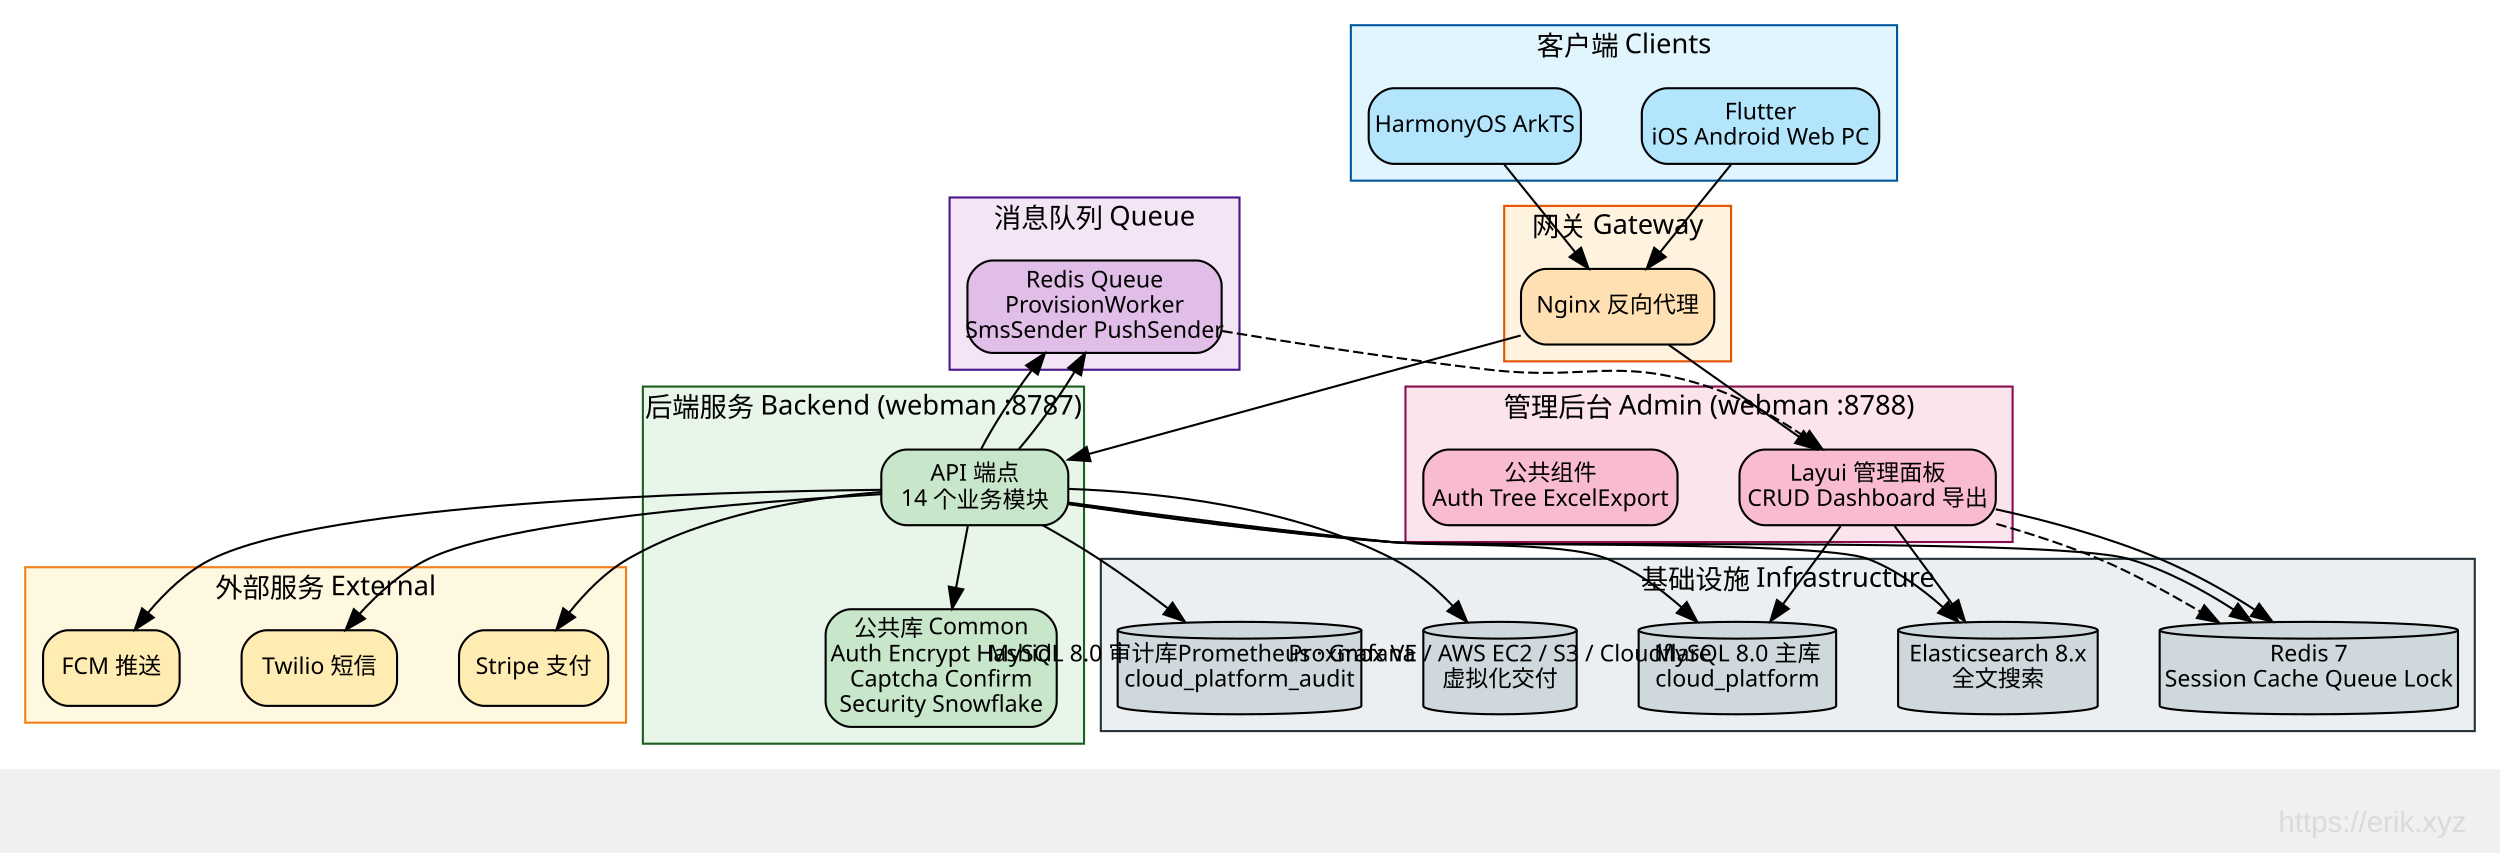
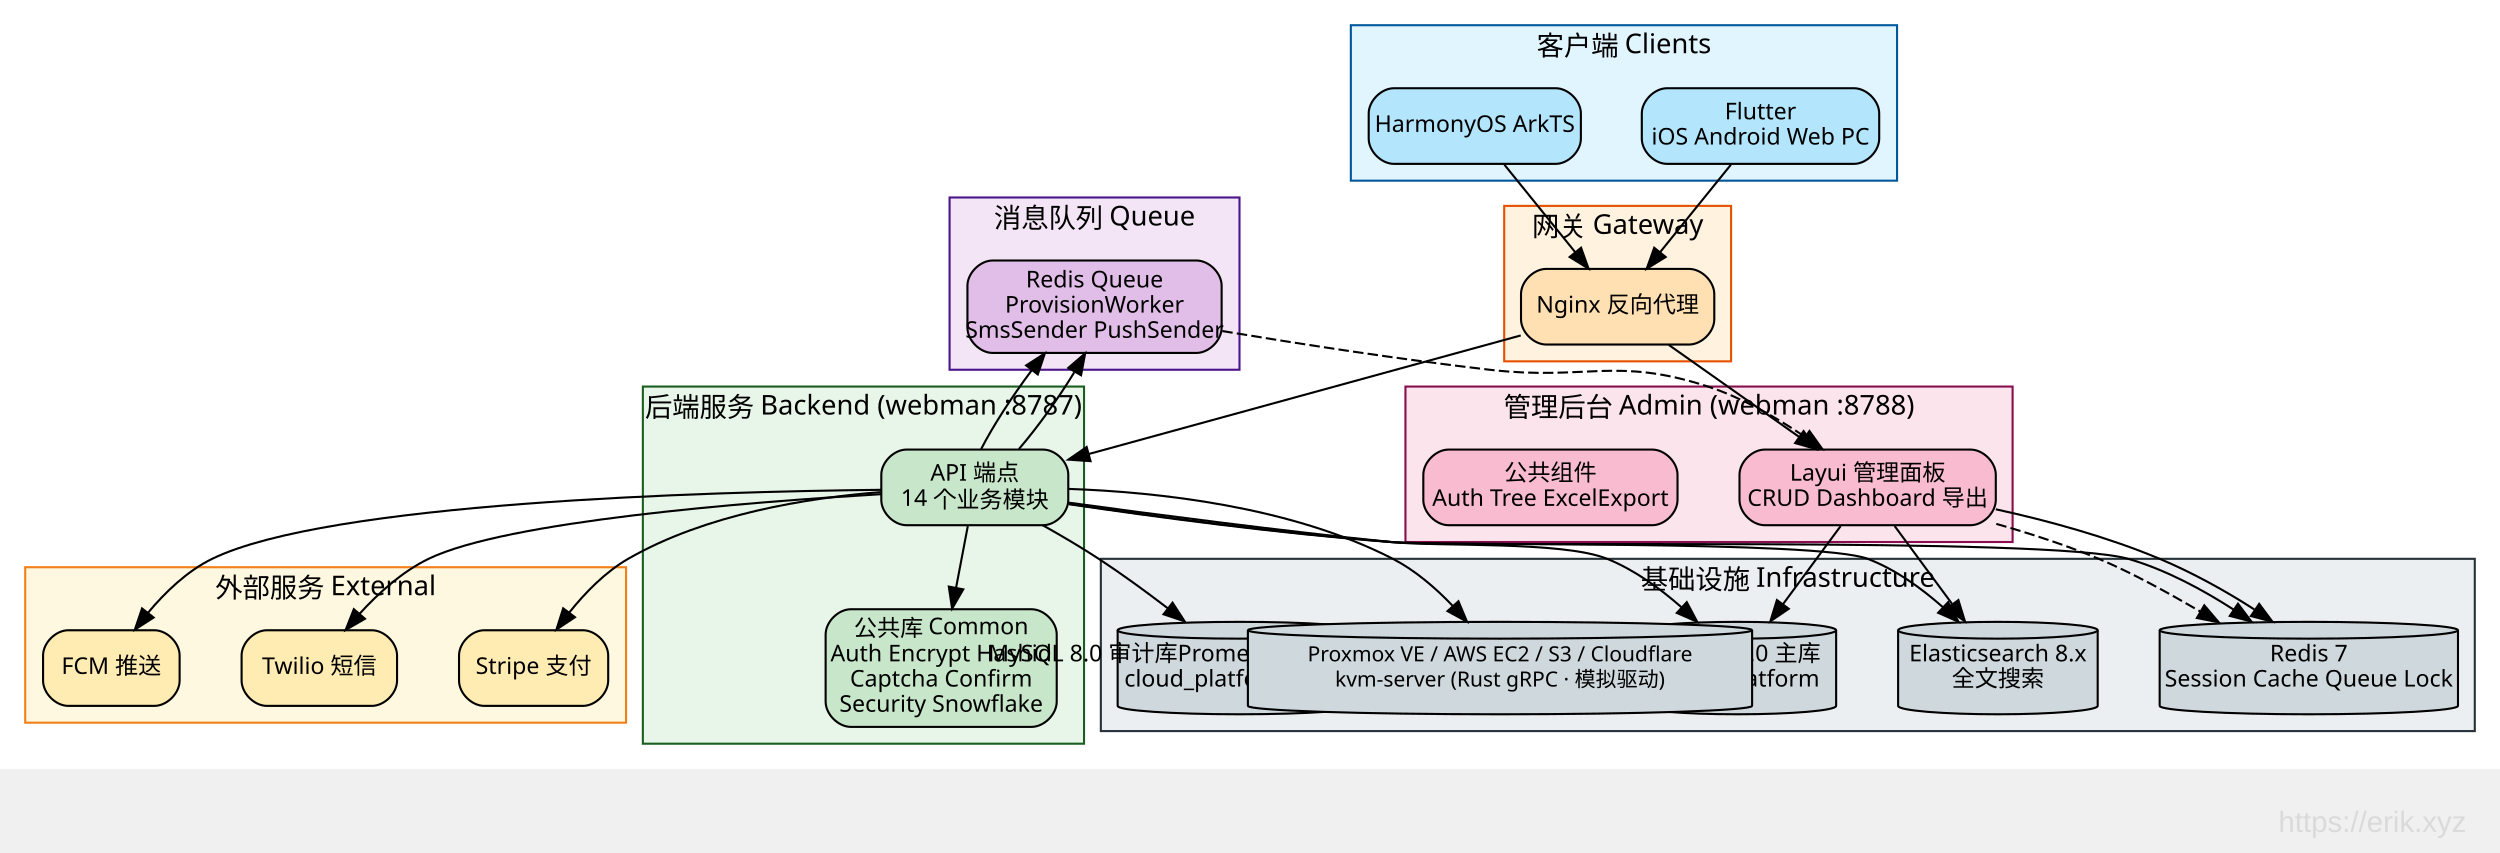
<svg xmlns="http://www.w3.org/2000/svg" width="1190pt" height="406.00pt" viewBox="0.00 0.00 1190.00 406.00">
  <g id="graph0" class="graph" transform="scale(1 1) rotate(0) translate(4 362)">
    <polygon fill="white" stroke="transparent" points="-4,4 -4,-362 1186,-362 1186,4 -4,4" />
    <g id="clust1" class="cluster">
      <polygon fill="#e1f5fe" stroke="#01579b" points="639,-276 639,-350 899,-350 899,-276 639,-276" />
      <text text-anchor="middle" x="769" y="-335.6" font-family="sans-serif" font-size="13.00">客户端 Clients</text>
    </g>
    <g id="clust2" class="cluster">
      <polygon fill="#fff3e0" stroke="#e65100" points="712,-190 712,-264 820,-264 820,-190 712,-190" />
      <text text-anchor="middle" x="766" y="-249.6" font-family="sans-serif" font-size="13.00">网关 Gateway</text>
    </g>
    <g id="clust3" class="cluster">
      <polygon fill="#e8f5e9" stroke="#1b5e20" points="302,-8 302,-178 512,-178 512,-8 302,-8" />
      <text text-anchor="middle" x="407" y="-163.6" font-family="sans-serif" font-size="13.00">后端服务 Backend (webman :8787)</text>
    </g>
    <g id="clust4" class="cluster">
      <polygon fill="#fce4ec" stroke="#880e4f" points="665,-104 665,-178 954,-178 954,-104 665,-104" />
      <text text-anchor="middle" x="809.5" y="-163.6" font-family="sans-serif" font-size="13.00">管理后台 Admin (webman :8788)</text>
    </g>
    <g id="clust5" class="cluster">
      <polygon fill="#f3e5f5" stroke="#4a148c" points="448,-186 448,-268 586,-268 586,-186 448,-186" />
      <text text-anchor="middle" x="517" y="-253.6" font-family="sans-serif" font-size="13.00">消息队列 Queue</text>
    </g>
    <g id="clust6" class="cluster">
      <polygon fill="#eceff1" stroke="#263238" points="520,-14 520,-96 1174,-96 1174,-14 520,-14" />
      <text text-anchor="middle" x="847" y="-81.6" font-family="sans-serif" font-size="13.00">基础设施 Infrastructure</text>
    </g>
    <g id="clust7" class="cluster">
      <polygon fill="#fff8e1" stroke="#f57f17" points="8,-18 8,-92 294,-92 294,-18 8,-18" />
      <text text-anchor="middle" x="151" y="-77.6" font-family="sans-serif" font-size="13.00">外部服务 External</text>
    </g>
    <g id="node1" class="node">
      <path fill="#b3e5fc" stroke="black" d="M878.5,-320C878.5,-320 789.5,-320 789.5,-320 783.5,-320 777.5,-314 777.5,-308 777.5,-308 777.5,-296 777.5,-296 777.5,-290 783.5,-284 789.5,-284 789.5,-284 878.5,-284 878.5,-284 884.5,-284 890.5,-290 890.5,-296 890.5,-296 890.5,-308 890.5,-308 890.5,-314 884.5,-320 878.5,-320" />
      <text text-anchor="middle" x="834" y="-305.2" font-family="sans-serif" font-size="11.00">Flutter</text>
      <text text-anchor="middle" x="834" y="-293.2" font-family="sans-serif" font-size="11.00">iOS Android Web PC</text>
    </g>
    <g id="node3" class="node">
      <path fill="#ffe0b2" stroke="black" d="M800,-234C800,-234 732,-234 732,-234 726,-234 720,-228 720,-222 720,-222 720,-210 720,-210 720,-204 726,-198 732,-198 732,-198 800,-198 800,-198 806,-198 812,-204 812,-210 812,-210 812,-222 812,-222 812,-228 806,-234 800,-234" />
      <text text-anchor="middle" x="766" y="-213.2" font-family="sans-serif" font-size="11.00">Nginx 反向代理</text>
    </g>
    <g id="edge1" class="edge">
      <path fill="none" stroke="black" d="M819.91,-283.6C810.18,-271.58 797.09,-255.41 786.25,-242.02" />
      <polygon fill="black" stroke="black" points="788.85,-239.67 779.84,-234.1 783.41,-244.07 788.85,-239.67" />
    </g>
    <g id="node2" class="node">
      <path fill="#b3e5fc" stroke="black" d="M736.5,-320C736.5,-320 659.5,-320 659.5,-320 653.5,-320 647.5,-314 647.5,-308 647.5,-308 647.5,-296 647.5,-296 647.5,-290 653.5,-284 659.5,-284 659.5,-284 736.5,-284 736.5,-284 742.5,-284 748.5,-290 748.5,-296 748.5,-296 748.5,-308 748.5,-308 748.5,-314 742.5,-320 736.5,-320" />
      <text text-anchor="middle" x="698" y="-299.2" font-family="sans-serif" font-size="11.00">HarmonyOS ArkTS</text>
    </g>
    <g id="edge2" class="edge">
      <path fill="none" stroke="black" d="M712.09,-283.6C721.82,-271.58 734.91,-255.41 745.75,-242.02" />
      <polygon fill="black" stroke="black" points="748.59,-244.07 752.16,-234.1 743.15,-239.67 748.59,-244.07" />
    </g>
    <g id="node4" class="node">
      <path fill="#c8e6c9" stroke="black" d="M492.5,-148C492.5,-148 427.5,-148 427.5,-148 421.5,-148 415.5,-142 415.5,-136 415.5,-136 415.5,-124 415.5,-124 415.5,-118 421.5,-112 427.5,-112 427.5,-112 492.5,-112 492.5,-112 498.5,-112 504.5,-118 504.5,-124 504.5,-124 504.5,-136 504.5,-136 504.5,-142 498.5,-148 492.5,-148" />
      <text text-anchor="middle" x="460" y="-133.2" font-family="sans-serif" font-size="11.00">API 端点</text>
      <text text-anchor="middle" x="460" y="-121.2" font-family="sans-serif" font-size="11.00">14 个业务模块</text>
    </g>
    <g id="edge3" class="edge">
      <path fill="none" stroke="black" d="M719.86,-202.33C664.77,-187.21 572.78,-161.96 514.32,-145.91" />
      <polygon fill="black" stroke="black" points="515.09,-142.49 504.53,-143.22 513.24,-149.24 515.09,-142.49" />
    </g>
    <g id="node6" class="node">
      <path fill="#f8bbd0" stroke="black" d="M934,-148C934,-148 836,-148 836,-148 830,-148 824,-142 824,-136 824,-136 824,-124 824,-124 824,-118 830,-112 836,-112 836,-112 934,-112 934,-112 940,-112 946,-118 946,-124 946,-124 946,-136 946,-136 946,-142 940,-148 934,-148" />
      <text text-anchor="middle" x="885" y="-133.2" font-family="sans-serif" font-size="11.00">Layui 管理面板</text>
      <text text-anchor="middle" x="885" y="-121.2" font-family="sans-serif" font-size="11.00">CRUD Dashboard 导出</text>
    </g>
    <g id="edge4" class="edge">
      <path fill="none" stroke="black" d="M790.37,-197.8C808.26,-185.17 832.75,-167.89 852.33,-154.06" />
      <polygon fill="black" stroke="black" points="854.51,-156.8 860.66,-148.18 850.48,-151.09 854.51,-156.8" />
    </g>
    <g id="node5" class="node">
      <path fill="#c8e6c9" stroke="black" d="M487,-72C487,-72 401,-72 401,-72 395,-72 389,-66 389,-60 389,-60 389,-28 389,-28 389,-22 395,-16 401,-16 401,-16 487,-16 487,-16 493,-16 499,-22 499,-28 499,-28 499,-60 499,-60 499,-66 493,-72 487,-72" />
      <text text-anchor="middle" x="444" y="-59.2" font-family="sans-serif" font-size="11.00">公共库 Common</text>
      <text text-anchor="middle" x="444" y="-47.2" font-family="sans-serif" font-size="11.00">Auth Encrypt Hashid</text>
      <text text-anchor="middle" x="444" y="-35.2" font-family="sans-serif" font-size="11.00">Captcha Confirm</text>
      <text text-anchor="middle" x="444" y="-23.2" font-family="sans-serif" font-size="11.00">Security Snowflake</text>
    </g>
    <g id="edge5" class="edge">
      <path fill="none" stroke="black" d="M456.68,-111.6C455.06,-103.09 453.05,-92.51 451.1,-82.3" />
      <polygon fill="black" stroke="black" points="454.51,-81.47 449.2,-72.31 447.63,-82.78 454.51,-81.47" />
    </g>
    <g id="node8" class="node">
      <path fill="#e1bee7" stroke="black" d="M565.5,-238C565.5,-238 468.5,-238 468.5,-238 462.5,-238 456.5,-232 456.5,-226 456.5,-226 456.5,-206 456.5,-206 456.5,-200 462.5,-194 468.5,-194 468.5,-194 565.5,-194 565.5,-194 571.5,-194 577.5,-200 577.5,-206 577.5,-206 577.5,-226 577.5,-226 577.5,-232 571.5,-238 565.5,-238" />
      <text text-anchor="middle" x="517" y="-225.2" font-family="sans-serif" font-size="11.00">Redis Queue</text>
      <text text-anchor="middle" x="517" y="-213.2" font-family="sans-serif" font-size="11.00">ProvisionWorker</text>
      <text text-anchor="middle" x="517" y="-201.2" font-family="sans-serif" font-size="11.00">SmsSender PushSender</text>
    </g>
    <g id="edge6" class="edge">
      <path fill="none" stroke="black" d="M480.98,-148.23C490.02,-158.75 499.86,-172.49 507.34,-184.77" />
      <polygon fill="black" stroke="black" points="504.51,-186.88 512.54,-193.8 510.58,-183.39 504.51,-186.88" />
    </g>
    <g id="node9" class="node">
      <path fill="#cfd8dc" stroke="black" d="M870,-62C870,-64.21 848.93,-66 823,-66 797.07,-66 776,-64.21 776,-62 776,-62 776,-26 776,-26 776,-23.79 797.07,-22 823,-22 848.93,-22 870,-23.79 870,-26 870,-26 870,-62 870,-62" />
      <path fill="none" stroke="black" d="M870,-62C870,-59.79 848.93,-58 823,-58 797.07,-58 776,-59.79 776,-62" />
      <text text-anchor="middle" x="823" y="-47.2" font-family="sans-serif" font-size="11.00">MySQL 8.0 主库</text>
      <text text-anchor="middle" x="823" y="-35.2" font-family="sans-serif" font-size="11.00">cloud_platform</text>
    </g>
    <g id="edge10" class="edge">
      <path fill="none" stroke="black" d="M504.75,-122.73C544.84,-117.25 605.26,-109.37 658,-104 680.84,-101.67 739.7,-104.58 761,-96 773.98,-90.77 786.32,-81.8 796.52,-72.82" />
      <polygon fill="black" stroke="black" points="798.91,-75.38 803.88,-66.02 794.16,-70.24 798.91,-75.38" />
    </g>
    <g id="node10" class="node">
      <path fill="#cfd8dc" stroke="black" d="M644,-62C644,-64.21 618,-66 586,-66 554,-66 528,-64.21 528,-62 528,-62 528,-26 528,-26 528,-23.79 554,-22 586,-22 618,-22 644,-23.79 644,-26 644,-26 644,-62 644,-62" />
      <path fill="none" stroke="black" d="M644,-62C644,-59.79 618,-58 586,-58 554,-58 528,-59.79 528,-62" />
      <text text-anchor="middle" x="586" y="-47.2" font-family="sans-serif" font-size="11.00">MySQL 8.0 审计库
Prometheus · Grafana 可观测</text>
      <text text-anchor="middle" x="586" y="-35.2" font-family="sans-serif" font-size="11.00">cloud_platform_audit</text>
    </g>
    <g id="edge11" class="edge">
      <path fill="none" stroke="black" d="M492.33,-111.99C501.13,-107.07 510.56,-101.53 519,-96 530,-88.79 541.54,-80.35 551.88,-72.44" />
      <polygon fill="black" stroke="black" points="554.13,-75.12 559.89,-66.23 549.84,-69.59 554.13,-75.12" />
    </g>
    <g id="node11" class="node">
      <path fill="#cfd8dc" stroke="black" d="M1166,-62C1166,-64.21 1134.18,-66 1095,-66 1055.82,-66 1024,-64.21 1024,-62 1024,-62 1024,-26 1024,-26 1024,-23.79 1055.82,-22 1095,-22 1134.18,-22 1166,-23.79 1166,-26 1166,-26 1166,-62 1166,-62" />
      <path fill="none" stroke="black" d="M1166,-62C1166,-59.79 1134.18,-58 1095,-58 1055.82,-58 1024,-59.79 1024,-62" />
      <text text-anchor="middle" x="1095" y="-47.2" font-family="sans-serif" font-size="11.00">Redis 7</text>
      <text text-anchor="middle" x="1095" y="-35.2" font-family="sans-serif" font-size="11.00">Session Cache Queue Lock</text>
    </g>
    <g id="edge12" class="edge">
      <path fill="none" stroke="black" d="M504.69,-122.02C544.74,-116.09 605.13,-107.93 658,-104 696.9,-101.11 971.5,-106.74 1009,-96 1026.72,-90.92 1044.53,-81.29 1059.31,-71.75" />
      <polygon fill="black" stroke="black" points="1061.27,-74.64 1067.64,-66.17 1057.38,-68.82 1061.27,-74.64" />
    </g>
    <g id="node12" class="node">
      <path fill="#cfd8dc" stroke="black" d="M994.5,-62C994.5,-64.21 973.21,-66 947,-66 920.79,-66 899.5,-64.21 899.5,-62 899.5,-62 899.5,-26 899.5,-26 899.5,-23.79 920.79,-22 947,-22 973.21,-22 994.5,-23.79 994.5,-26 994.5,-26 994.5,-62 994.5,-62" />
      <path fill="none" stroke="black" d="M994.5,-62C994.5,-59.79 973.21,-58 947,-58 920.79,-58 899.5,-59.79 899.5,-62" />
      <text text-anchor="middle" x="947" y="-47.2" font-family="sans-serif" font-size="11.00">Elasticsearch 8.x</text>
      <text text-anchor="middle" x="947" y="-35.2" font-family="sans-serif" font-size="11.00">全文搜索</text>
    </g>
    <g id="edge13" class="edge">
      <path fill="none" stroke="black" d="M504.7,-122.18C544.76,-116.36 605.16,-108.26 658,-104 683.16,-101.97 861.4,-104.93 885,-96 898.19,-91.01 910.64,-81.99 920.88,-72.91" />
      <polygon fill="black" stroke="black" points="923.33,-75.41 928.25,-66.03 918.55,-70.3 923.33,-75.41" />
    </g>
    <g id="node13" class="node">
-       <path fill="#cfd8dc" stroke="black" d="M746.5,-62C746.5,-64.21 730.14,-66 710,-66 689.86,-66 673.5,-64.21 673.5,-62 673.5,-62 673.5,-26 673.5,-26 673.5,-23.79 689.86,-22 710,-22 730.14,-22 746.5,-23.79 746.5,-26 746.5,-26 746.5,-62 746.5,-62" />
-       <path fill="none" stroke="black" d="M746.5,-62C746.5,-59.79 730.14,-58 710,-58 689.86,-58 673.5,-59.79 673.5,-62" />
-       <text text-anchor="middle" x="710" y="-47.2" font-family="sans-serif" font-size="11.00">Proxmox VE / AWS EC2 / S3 / Cloudflare</text>
-       <text text-anchor="middle" x="710" y="-35.2" font-family="sans-serif" font-size="11.00">虚拟化交付</text>
+       <path fill="#cfd8dc" stroke="black" d="M830,-62C830,-64.21 776.14,-66 710,-66 643.86,-66 590,-64.21 590,-62 590,-62 590,-26 590,-26 590,-23.79 643.86,-22 710,-22 776.14,-22 830,-23.79 830,-26 830,-26 830,-62 830,-62" />
+       <path fill="none" stroke="black" d="M830,-62C830,-59.79 776.14,-58 710,-58 643.86,-58 590,-59.79 590,-62" />
+       <text text-anchor="middle" x="710" y="-47.2" font-family="sans-serif" font-size="10.00">Proxmox VE / AWS EC2 / S3 / Cloudflare</text>
+       <text text-anchor="middle" x="710" y="-35.2" font-family="sans-serif" font-size="10.00">kvm-server (Rust gRPC · 模拟驱动)</text>
    </g>
    <g id="edge14" class="edge">
      <path fill="none" stroke="black" d="M504.73,-129.28C546.74,-127.81 610.26,-121.06 659,-96 669.57,-90.56 679.32,-82.15 687.39,-73.71" />
      <polygon fill="black" stroke="black" points="690.22,-75.8 694.32,-66.03 685.02,-71.11 690.22,-75.8" />
    </g>
    <g id="node14" class="node">
      <path fill="#ffecb3" stroke="black" d="M273.5,-62C273.5,-62 226.5,-62 226.5,-62 220.5,-62 214.5,-56 214.5,-50 214.5,-50 214.5,-38 214.5,-38 214.5,-32 220.5,-26 226.5,-26 226.5,-26 273.5,-26 273.5,-26 279.5,-26 285.5,-32 285.5,-38 285.5,-38 285.5,-50 285.5,-50 285.5,-56 279.5,-62 273.5,-62" />
      <text text-anchor="middle" x="250" y="-41.2" font-family="sans-serif" font-size="11.00">Stripe 支付</text>
    </g>
    <g id="edge15" class="edge">
      <path fill="none" stroke="black" d="M415.26,-127.75C380.43,-125.03 331.96,-117.29 295,-96 284.08,-89.71 274.44,-79.8 266.92,-70.38" />
      <polygon fill="black" stroke="black" points="269.67,-68.22 260.87,-62.33 264.08,-72.43 269.67,-68.22" />
    </g>
    <g id="node15" class="node">
      <path fill="#ffecb3" stroke="black" d="M173,-62C173,-62 123,-62 123,-62 117,-62 111,-56 111,-50 111,-50 111,-38 111,-38 111,-32 117,-26 123,-26 123,-26 173,-26 173,-26 179,-26 185,-32 185,-38 185,-38 185,-50 185,-50 185,-56 179,-62 173,-62" />
      <text text-anchor="middle" x="148" y="-41.2" font-family="sans-serif" font-size="11.00">Twilio 短信</text>
    </g>
    <g id="edge16" class="edge">
      <path fill="none" stroke="black" d="M415.41,-126.77C351.37,-122.99 237.01,-113.92 200,-96 187.43,-89.91 176.02,-79.58 167.12,-69.8" />
      <polygon fill="black" stroke="black" points="169.72,-67.46 160.54,-62.17 164.42,-72.03 169.72,-67.46" />
    </g>
    <g id="node16" class="node">
      <path fill="#ffecb3" stroke="black" d="M69.5,-62C69.5,-62 28.5,-62 28.5,-62 22.5,-62 16.5,-56 16.5,-50 16.5,-50 16.5,-38 16.5,-38 16.5,-32 22.5,-26 28.5,-26 28.5,-26 69.5,-26 69.5,-26 75.5,-26 81.5,-32 81.5,-38 81.5,-38 81.5,-50 81.5,-50 81.5,-56 75.5,-62 69.5,-62" />
      <text text-anchor="middle" x="49" y="-41.2" font-family="sans-serif" font-size="11.00">FCM 推送</text>
    </g>
    <g id="edge17" class="edge">
      <path fill="none" stroke="black" d="M415.5,-128.85C331.27,-127.94 152.04,-122.81 97,-96 85.04,-90.18 74.54,-80.02 66.43,-70.3" />
      <polygon fill="black" stroke="black" points="69.13,-68.06 60.21,-62.33 63.61,-72.37 69.13,-68.06" />
    </g>
    <g id="edge18" class="edge">
      <path fill="none" stroke="black" d="M872.15,-111.6C864.26,-100.9 853.93,-86.91 844.79,-74.52" />
      <polygon fill="black" stroke="black" points="847.44,-72.22 838.69,-66.26 841.81,-76.38 847.44,-72.22" />
    </g>
    <g id="edge9" class="edge">
      <path fill="none" stroke="black" stroke-dasharray="5,2" d="M946.24,-112.63C962.35,-108.06 979.49,-102.51 995,-96 1011.19,-89.2 1028.01,-79.81 1043.3,-70.94" />
      <polygon fill="black" stroke="black" points="1045.24,-73.87 1052.11,-65.8 1041.71,-67.82 1045.24,-73.87" />
    </g>
    <g id="edge19" class="edge">
      <path fill="none" stroke="black" d="M946.02,-119.58C971.05,-114.12 999.56,-106.27 1024,-96 1039.6,-89.45 1055.8,-80.49 1069.04,-71.9" />
      <polygon fill="black" stroke="black" points="1071.36,-74.56 1077.69,-66.06 1067.44,-68.76 1071.36,-74.56" />
    </g>
    <g id="edge20" class="edge">
      <path fill="none" stroke="black" d="M897.85,-111.6C905.74,-100.9 916.07,-86.91 925.21,-74.52" />
      <polygon fill="black" stroke="black" points="928.19,-76.38 931.31,-66.26 922.56,-72.22 928.19,-76.38" />
    </g>
    <g id="node7" class="node">
      <path fill="#f8bbd0" stroke="black" d="M782.5,-148C782.5,-148 685.5,-148 685.5,-148 679.5,-148 673.5,-142 673.5,-136 673.5,-136 673.5,-124 673.5,-124 673.5,-118 679.5,-112 685.5,-112 685.5,-112 782.5,-112 782.5,-112 788.5,-112 794.5,-118 794.5,-124 794.5,-124 794.5,-136 794.5,-136 794.5,-142 788.5,-148 782.5,-148" />
      <text text-anchor="middle" x="734" y="-133.2" font-family="sans-serif" font-size="11.00">公共组件</text>
      <text text-anchor="middle" x="734" y="-121.2" font-family="sans-serif" font-size="11.00">Auth Tree ExcelExport</text>
    </g>
    <g id="edge7" class="edge">
      <path fill="none" stroke="black" d="M487.17,-185.85C477.75,-173.3 468.55,-159.06 463.02,-148.23" />
      <polygon fill="black" stroke="black" points="484.45,-188.06 493.36,-193.8 489.98,-183.76 484.45,-188.06" />
    </g>
    <g id="edge8" class="edge">
      <path fill="none" stroke="black" stroke-dasharray="5,2" d="M577.8,-204.42C614.54,-198.32 662.35,-190.92 705,-186 751.05,-180.68 764.93,-192.38 809,-178 825.33,-172.67 841.76,-163.16 855.14,-154.08" />
      <polygon fill="black" stroke="black" points="857.3,-156.84 863.46,-148.22 853.27,-151.11 857.3,-156.84" />
    </g>
  </g>
  <g opacity="0.5">
    <text x="1174" y="396" text-anchor="end" font-family="Arial, sans-serif" font-size="14" fill="rgba(0,0,0,0.18)">https://erik.xyz</text>
  </g>
</svg>
